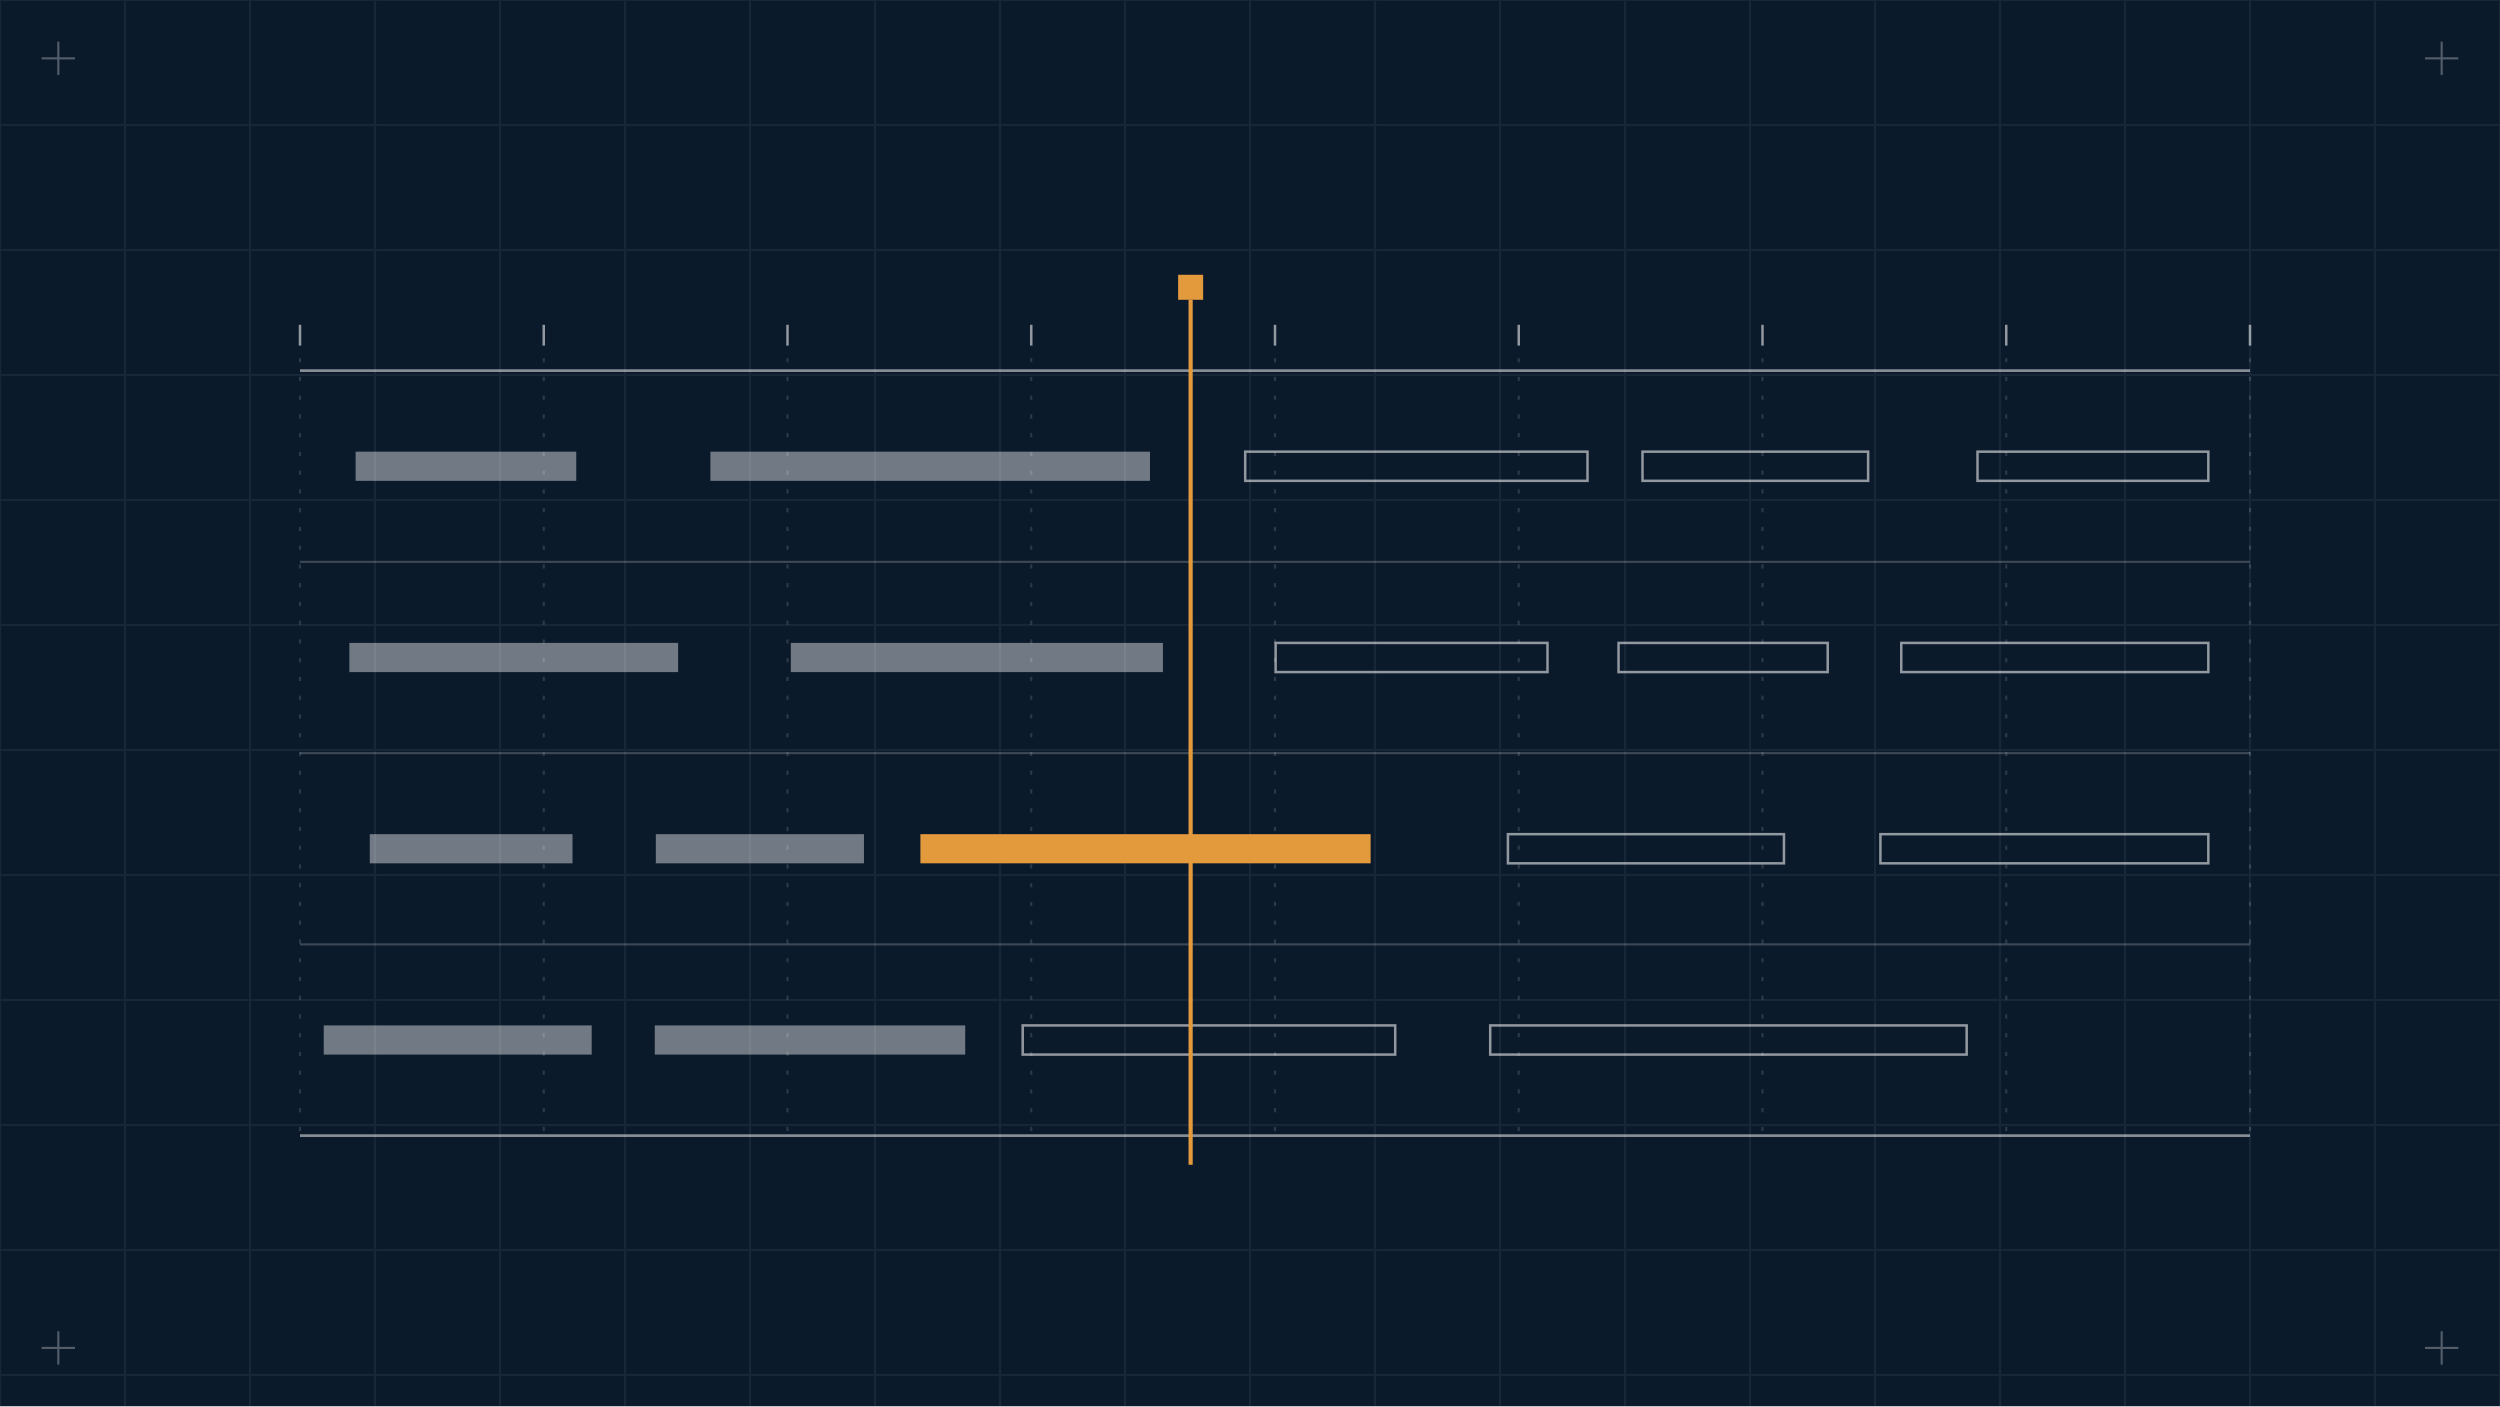
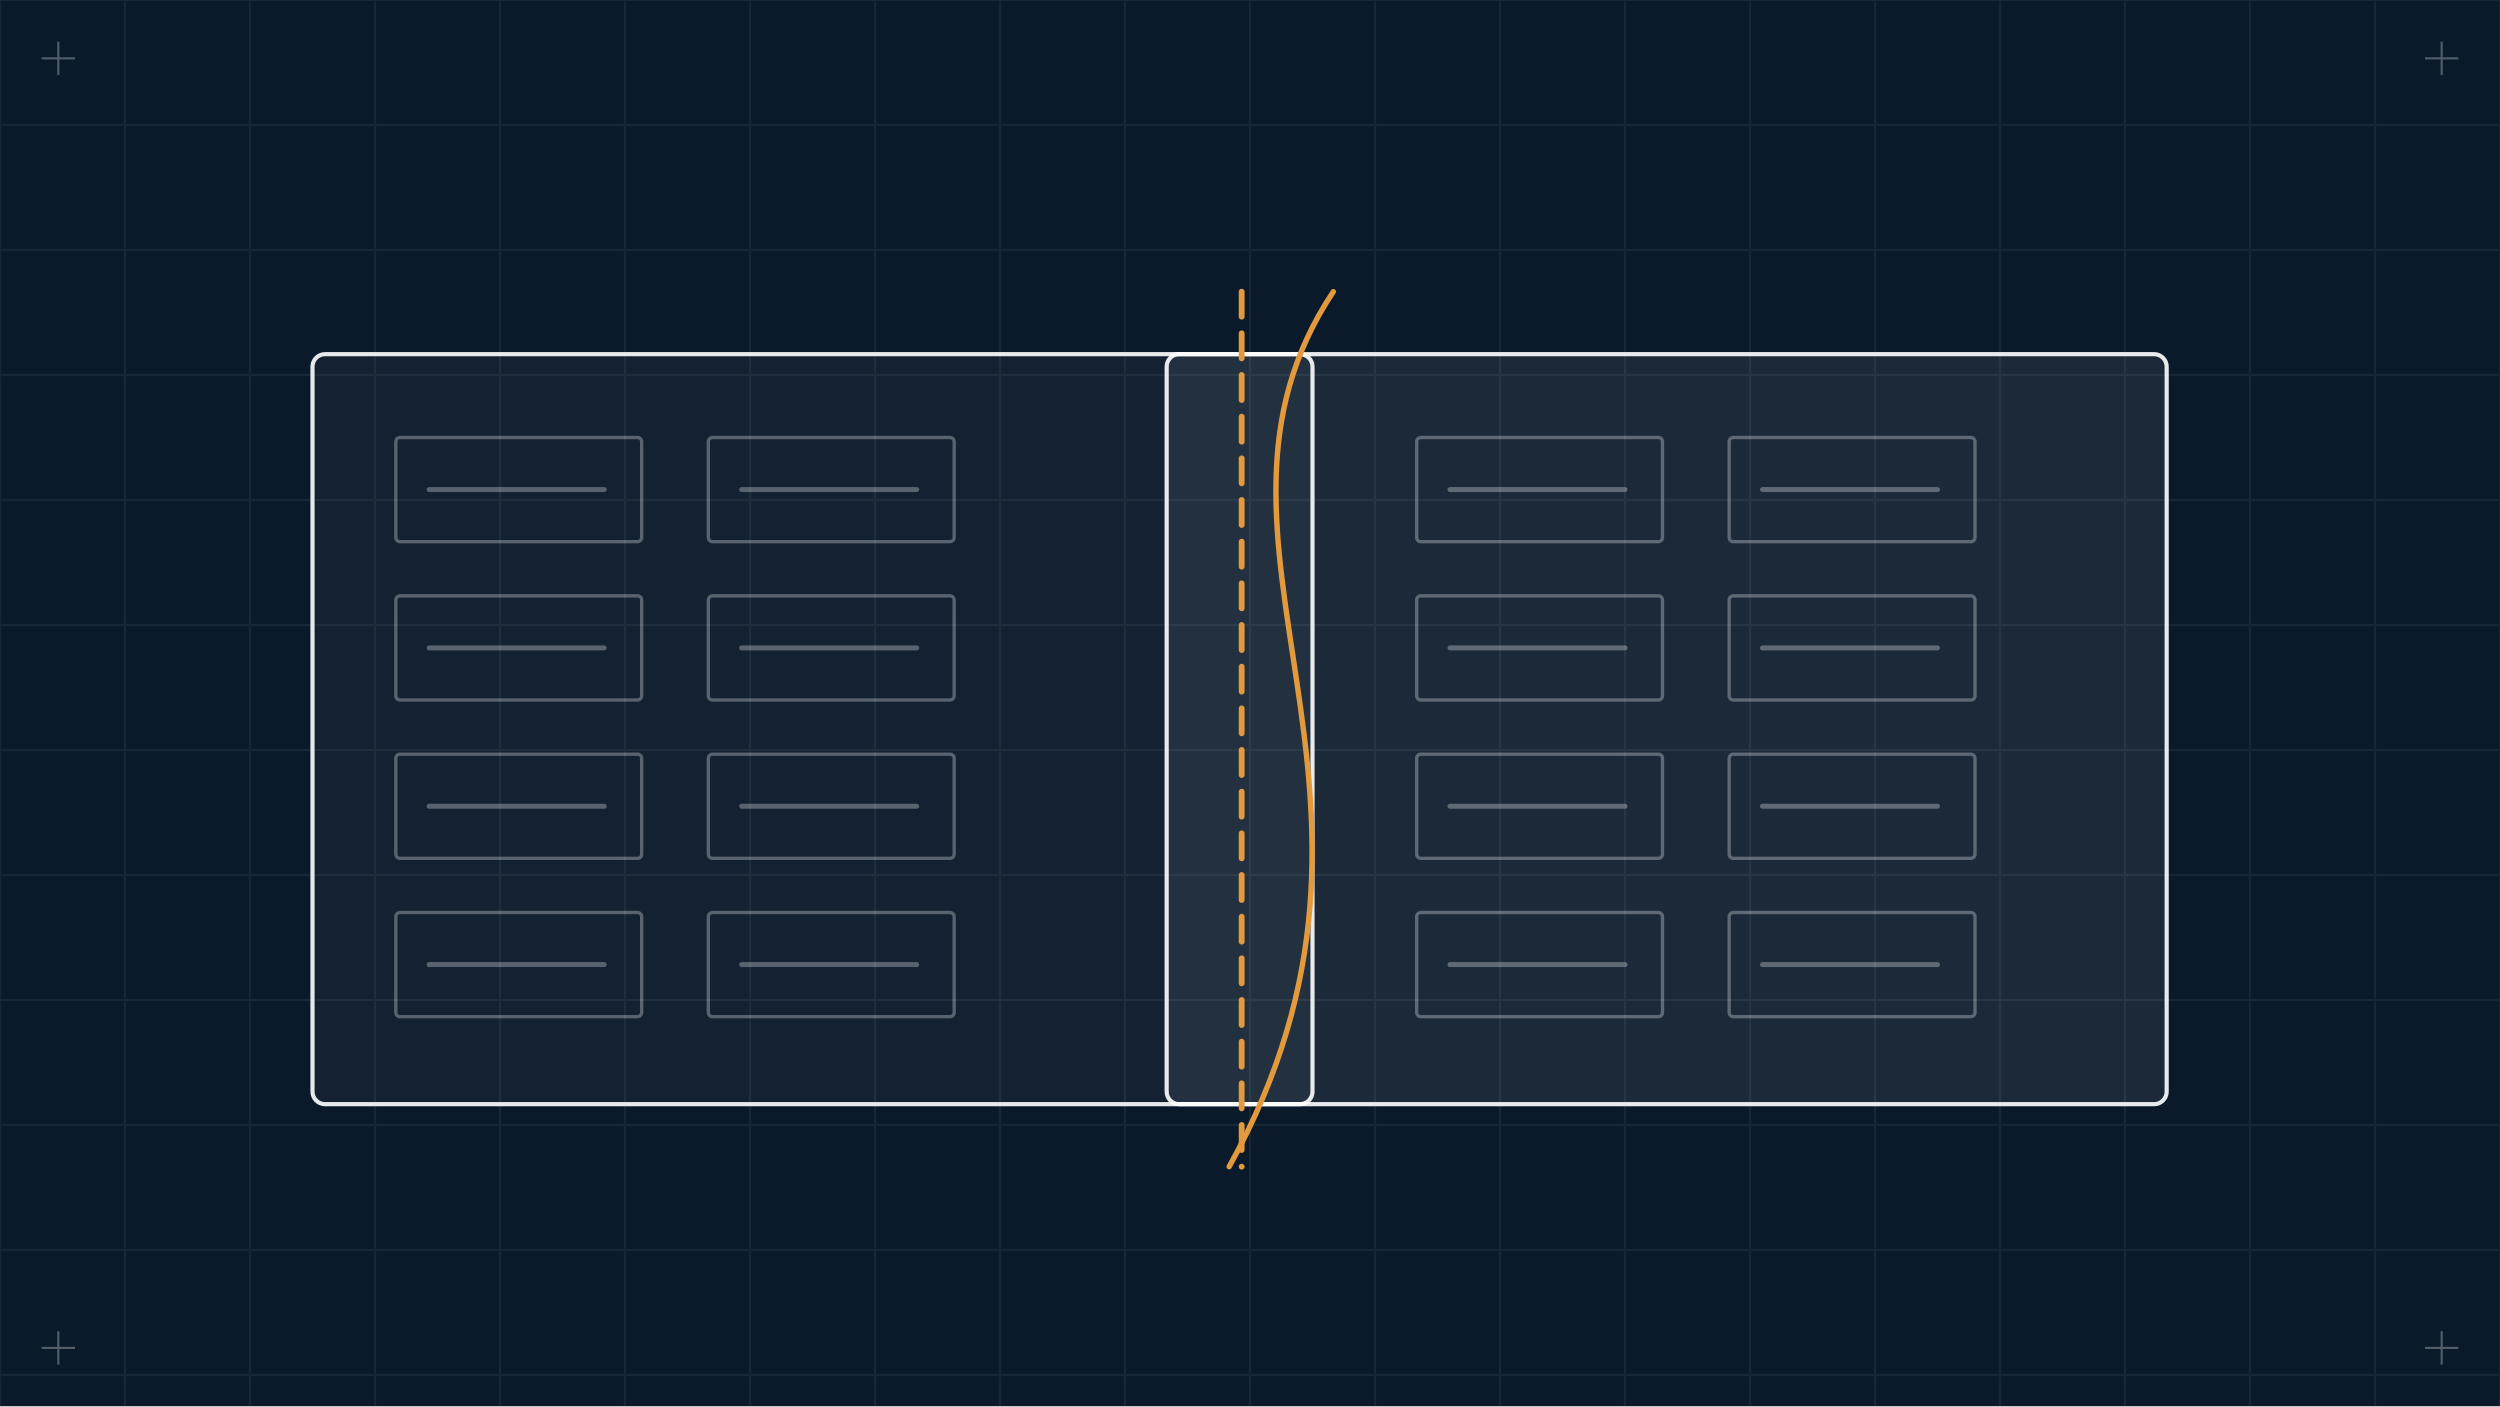
- <svg xmlns="http://www.w3.org/2000/svg" viewBox="0 0 1200 675" role="img" aria-label="Abstract illustration of a stepped roadmap with a current-position marker">
+ <svg xmlns="http://www.w3.org/2000/svg" viewBox="0 0 1200 675" role="img" aria-label="Two overlapping work areas with the dividing line redrawn through the middle">
  <rect width="1200" height="675" fill="#0b1a2b" />
  <path d="M0 0V675M60 0V675M120 0V675M180 0V675M240 0V675M300 0V675M360 0V675M420 0V675M480 0V675M540 0V675M600 0V675M660 0V675M720 0V675M780 0V675M840 0V675M900 0V675M960 0V675M1020 0V675M1080 0V675M1140 0V675M1200 0V675M0 0H1200M0 60H1200M0 120H1200M0 180H1200M0 240H1200M0 300H1200M0 360H1200M0 420H1200M0 480H1200M0 540H1200M0 600H1200M0 660H1200" stroke="rgba(255,255,255,.055)" stroke-width="1" fill="none" />
  <path d="M20 28h16M28 20v16" stroke="rgba(255,255,255,.3)" stroke-width="1" />
  <path d="M1164 28h16M1172 20v16" stroke="rgba(255,255,255,.3)" stroke-width="1" />
  <path d="M20 647h16M28 639v16" stroke="rgba(255,255,255,.3)" stroke-width="1" />
  <path d="M1164 647h16M1172 639v16" stroke="rgba(255,255,255,.3)" stroke-width="1" />
-   <path d="M144 171.9V545.1" stroke="rgba(255,255,255,.14)" stroke-width="1" stroke-dasharray="2 7" />
-   <path d="M144 155.9v10" stroke="rgba(255,255,255,.55)" stroke-width="1.2" />
-   <path d="M261 171.9V545.1" stroke="rgba(255,255,255,.14)" stroke-width="1" stroke-dasharray="2 7" />
-   <path d="M261 155.9v10" stroke="rgba(255,255,255,.55)" stroke-width="1.2" />
-   <path d="M378 171.9V545.1" stroke="rgba(255,255,255,.14)" stroke-width="1" stroke-dasharray="2 7" />
-   <path d="M378 155.9v10" stroke="rgba(255,255,255,.55)" stroke-width="1.2" />
-   <path d="M495 171.9V545.1" stroke="rgba(255,255,255,.14)" stroke-width="1" stroke-dasharray="2 7" />
-   <path d="M495 155.9v10" stroke="rgba(255,255,255,.55)" stroke-width="1.2" />
-   <path d="M612 171.9V545.1" stroke="rgba(255,255,255,.14)" stroke-width="1" stroke-dasharray="2 7" />
-   <path d="M612 155.9v10" stroke="rgba(255,255,255,.55)" stroke-width="1.2" />
-   <path d="M729 171.9V545.1" stroke="rgba(255,255,255,.14)" stroke-width="1" stroke-dasharray="2 7" />
-   <path d="M729 155.9v10" stroke="rgba(255,255,255,.55)" stroke-width="1.2" />
-   <path d="M846 171.9V545.1" stroke="rgba(255,255,255,.14)" stroke-width="1" stroke-dasharray="2 7" />
-   <path d="M846 155.9v10" stroke="rgba(255,255,255,.55)" stroke-width="1.2" />
-   <path d="M963 171.9V545.1" stroke="rgba(255,255,255,.14)" stroke-width="1" stroke-dasharray="2 7" />
-   <path d="M963 155.9v10" stroke="rgba(255,255,255,.55)" stroke-width="1.2" />
-   <path d="M1080 171.9V545.1" stroke="rgba(255,255,255,.14)" stroke-width="1" stroke-dasharray="2 7" />
-   <path d="M1080 155.9v10" stroke="rgba(255,255,255,.55)" stroke-width="1.2" />
-   <path d="M144 177.9H1080" stroke="rgba(255,255,255,.5)" stroke-width="1.3" />
-   <path d="M144 269.7H1080" stroke="rgba(255,255,255,.2)" stroke-width="1" />
-   <path d="M144 361.5H1080" stroke="rgba(255,255,255,.2)" stroke-width="1" />
-   <path d="M144 453.3H1080" stroke="rgba(255,255,255,.2)" stroke-width="1" />
-   <path d="M144 545.1H1080" stroke="rgba(255,255,255,.5)" stroke-width="1.3" />
-   <rect x="170.7" y="216.8" width="105.9" height="14" fill="rgba(255,255,255,.42)" />
-   <rect x="341" y="216.8" width="211" height="14" fill="rgba(255,255,255,.42)" />
-   <rect x="597.7" y="216.8" width="164.3" height="14" fill="none" stroke="rgba(255,255,255,.55)" stroke-width="1.2" />
-   <rect x="788.4" y="216.8" width="108.3" height="14" fill="none" stroke="rgba(255,255,255,.55)" stroke-width="1.2" />
-   <rect x="949.2" y="216.8" width="110.8" height="14" fill="none" stroke="rgba(255,255,255,.55)" stroke-width="1.2" />
-   <rect x="167.7" y="308.6" width="157.8" height="14" fill="rgba(255,255,255,.42)" />
-   <rect x="379.6" y="308.6" width="178.6" height="14" fill="rgba(255,255,255,.42)" />
-   <rect x="612.3" y="308.6" width="130.5" height="14" fill="none" stroke="rgba(255,255,255,.55)" stroke-width="1.2" />
-   <rect x="776.9" y="308.6" width="100.4" height="14" fill="none" stroke="rgba(255,255,255,.55)" stroke-width="1.2" />
-   <rect x="912.6" y="308.6" width="147.4" height="14" fill="none" stroke="rgba(255,255,255,.55)" stroke-width="1.2" />
-   <rect x="177.5" y="400.4" width="97.3" height="14" fill="rgba(255,255,255,.42)" />
-   <rect x="314.8" y="400.4" width="99.9" height="14" fill="rgba(255,255,255,.42)" />
-   <rect x="441.8" y="400.4" width="216.1" height="14" fill="#e39a3d" />
-   <rect x="723.8" y="400.4" width="132.5" height="14" fill="none" stroke="rgba(255,255,255,.55)" stroke-width="1.2" />
-   <rect x="902.6" y="400.4" width="157.4" height="14" fill="none" stroke="rgba(255,255,255,.55)" stroke-width="1.2" />
-   <rect x="155.4" y="492.2" width="128.6" height="14" fill="rgba(255,255,255,.42)" />
-   <rect x="314.3" y="492.2" width="149" height="14" fill="rgba(255,255,255,.42)" />
-   <rect x="490.9" y="492.2" width="178.8" height="14" fill="none" stroke="rgba(255,255,255,.55)" stroke-width="1.2" />
-   <rect x="715.3" y="492.2" width="228.7" height="14" fill="none" stroke="rgba(255,255,255,.55)" stroke-width="1.2" />
-   <path d="M571.5 143.9V559.1" stroke="#e39a3d" stroke-width="2" />
-   <rect x="565.5" y="131.9" width="12" height="12" fill="#e39a3d" />
+   <rect x="150" y="170" width="480" height="360" rx="6" stroke="rgba(255,255,255,.9)" stroke-width="2" fill="rgba(255,255,255,.035)" />
+   <rect x="560" y="170" width="480" height="360" rx="6" stroke="rgba(255,255,255,.9)" stroke-width="2" fill="rgba(255,255,255,.07)" />
+   <rect x="190" y="210" width="118" height="50" rx="2" stroke="rgba(255,255,255,.3)" stroke-width="1.6" fill="none" />
+   <path d="M206 235L290 235" stroke="rgba(255,255,255,.3)" stroke-width="2.4" fill="none" stroke-linecap="round" stroke-linejoin="round" />
+   <rect x="680" y="210" width="118" height="50" rx="2" stroke="rgba(255,255,255,.3)" stroke-width="1.6" fill="none" />
+   <path d="M696 235L780 235" stroke="rgba(255,255,255,.3)" stroke-width="2.4" fill="none" stroke-linecap="round" stroke-linejoin="round" />
+   <rect x="340" y="210" width="118" height="50" rx="2" stroke="rgba(255,255,255,.3)" stroke-width="1.6" fill="none" />
+   <path d="M356 235L440 235" stroke="rgba(255,255,255,.3)" stroke-width="2.4" fill="none" stroke-linecap="round" stroke-linejoin="round" />
+   <rect x="830" y="210" width="118" height="50" rx="2" stroke="rgba(255,255,255,.3)" stroke-width="1.6" fill="none" />
+   <path d="M846 235L930 235" stroke="rgba(255,255,255,.3)" stroke-width="2.4" fill="none" stroke-linecap="round" stroke-linejoin="round" />
+   <rect x="190" y="286" width="118" height="50" rx="2" stroke="rgba(255,255,255,.3)" stroke-width="1.6" fill="none" />
+   <path d="M206 311L290 311" stroke="rgba(255,255,255,.3)" stroke-width="2.4" fill="none" stroke-linecap="round" stroke-linejoin="round" />
+   <rect x="680" y="286" width="118" height="50" rx="2" stroke="rgba(255,255,255,.3)" stroke-width="1.6" fill="none" />
+   <path d="M696 311L780 311" stroke="rgba(255,255,255,.3)" stroke-width="2.4" fill="none" stroke-linecap="round" stroke-linejoin="round" />
+   <rect x="340" y="286" width="118" height="50" rx="2" stroke="rgba(255,255,255,.3)" stroke-width="1.6" fill="none" />
+   <path d="M356 311L440 311" stroke="rgba(255,255,255,.3)" stroke-width="2.4" fill="none" stroke-linecap="round" stroke-linejoin="round" />
+   <rect x="830" y="286" width="118" height="50" rx="2" stroke="rgba(255,255,255,.3)" stroke-width="1.6" fill="none" />
+   <path d="M846 311L930 311" stroke="rgba(255,255,255,.3)" stroke-width="2.4" fill="none" stroke-linecap="round" stroke-linejoin="round" />
+   <rect x="190" y="362" width="118" height="50" rx="2" stroke="rgba(255,255,255,.3)" stroke-width="1.6" fill="none" />
+   <path d="M206 387L290 387" stroke="rgba(255,255,255,.3)" stroke-width="2.4" fill="none" stroke-linecap="round" stroke-linejoin="round" />
+   <rect x="680" y="362" width="118" height="50" rx="2" stroke="rgba(255,255,255,.3)" stroke-width="1.6" fill="none" />
+   <path d="M696 387L780 387" stroke="rgba(255,255,255,.3)" stroke-width="2.4" fill="none" stroke-linecap="round" stroke-linejoin="round" />
+   <rect x="340" y="362" width="118" height="50" rx="2" stroke="rgba(255,255,255,.3)" stroke-width="1.6" fill="none" />
+   <path d="M356 387L440 387" stroke="rgba(255,255,255,.3)" stroke-width="2.4" fill="none" stroke-linecap="round" stroke-linejoin="round" />
+   <rect x="830" y="362" width="118" height="50" rx="2" stroke="rgba(255,255,255,.3)" stroke-width="1.6" fill="none" />
+   <path d="M846 387L930 387" stroke="rgba(255,255,255,.3)" stroke-width="2.4" fill="none" stroke-linecap="round" stroke-linejoin="round" />
+   <rect x="190" y="438" width="118" height="50" rx="2" stroke="rgba(255,255,255,.3)" stroke-width="1.6" fill="none" />
+   <path d="M206 463L290 463" stroke="rgba(255,255,255,.3)" stroke-width="2.4" fill="none" stroke-linecap="round" stroke-linejoin="round" />
+   <rect x="680" y="438" width="118" height="50" rx="2" stroke="rgba(255,255,255,.3)" stroke-width="1.6" fill="none" />
+   <path d="M696 463L780 463" stroke="rgba(255,255,255,.3)" stroke-width="2.4" fill="none" stroke-linecap="round" stroke-linejoin="round" />
+   <rect x="340" y="438" width="118" height="50" rx="2" stroke="rgba(255,255,255,.3)" stroke-width="1.6" fill="none" />
+   <path d="M356 463L440 463" stroke="rgba(255,255,255,.3)" stroke-width="2.4" fill="none" stroke-linecap="round" stroke-linejoin="round" />
+   <rect x="830" y="438" width="118" height="50" rx="2" stroke="rgba(255,255,255,.3)" stroke-width="1.6" fill="none" />
+   <path d="M846 463L930 463" stroke="rgba(255,255,255,.3)" stroke-width="2.4" fill="none" stroke-linecap="round" stroke-linejoin="round" />
+   <path d="M596 140 V560" stroke="#e39a3d" stroke-width="2.8" fill="none" stroke-dasharray="12 8" stroke-linecap="round" stroke-linejoin="round" />
+   <path d="M640 140 C560 260 690 380 590 560" stroke="#e39a3d" stroke-width="2.6" fill="none" stroke-linecap="round" stroke-linejoin="round" />
</svg>
